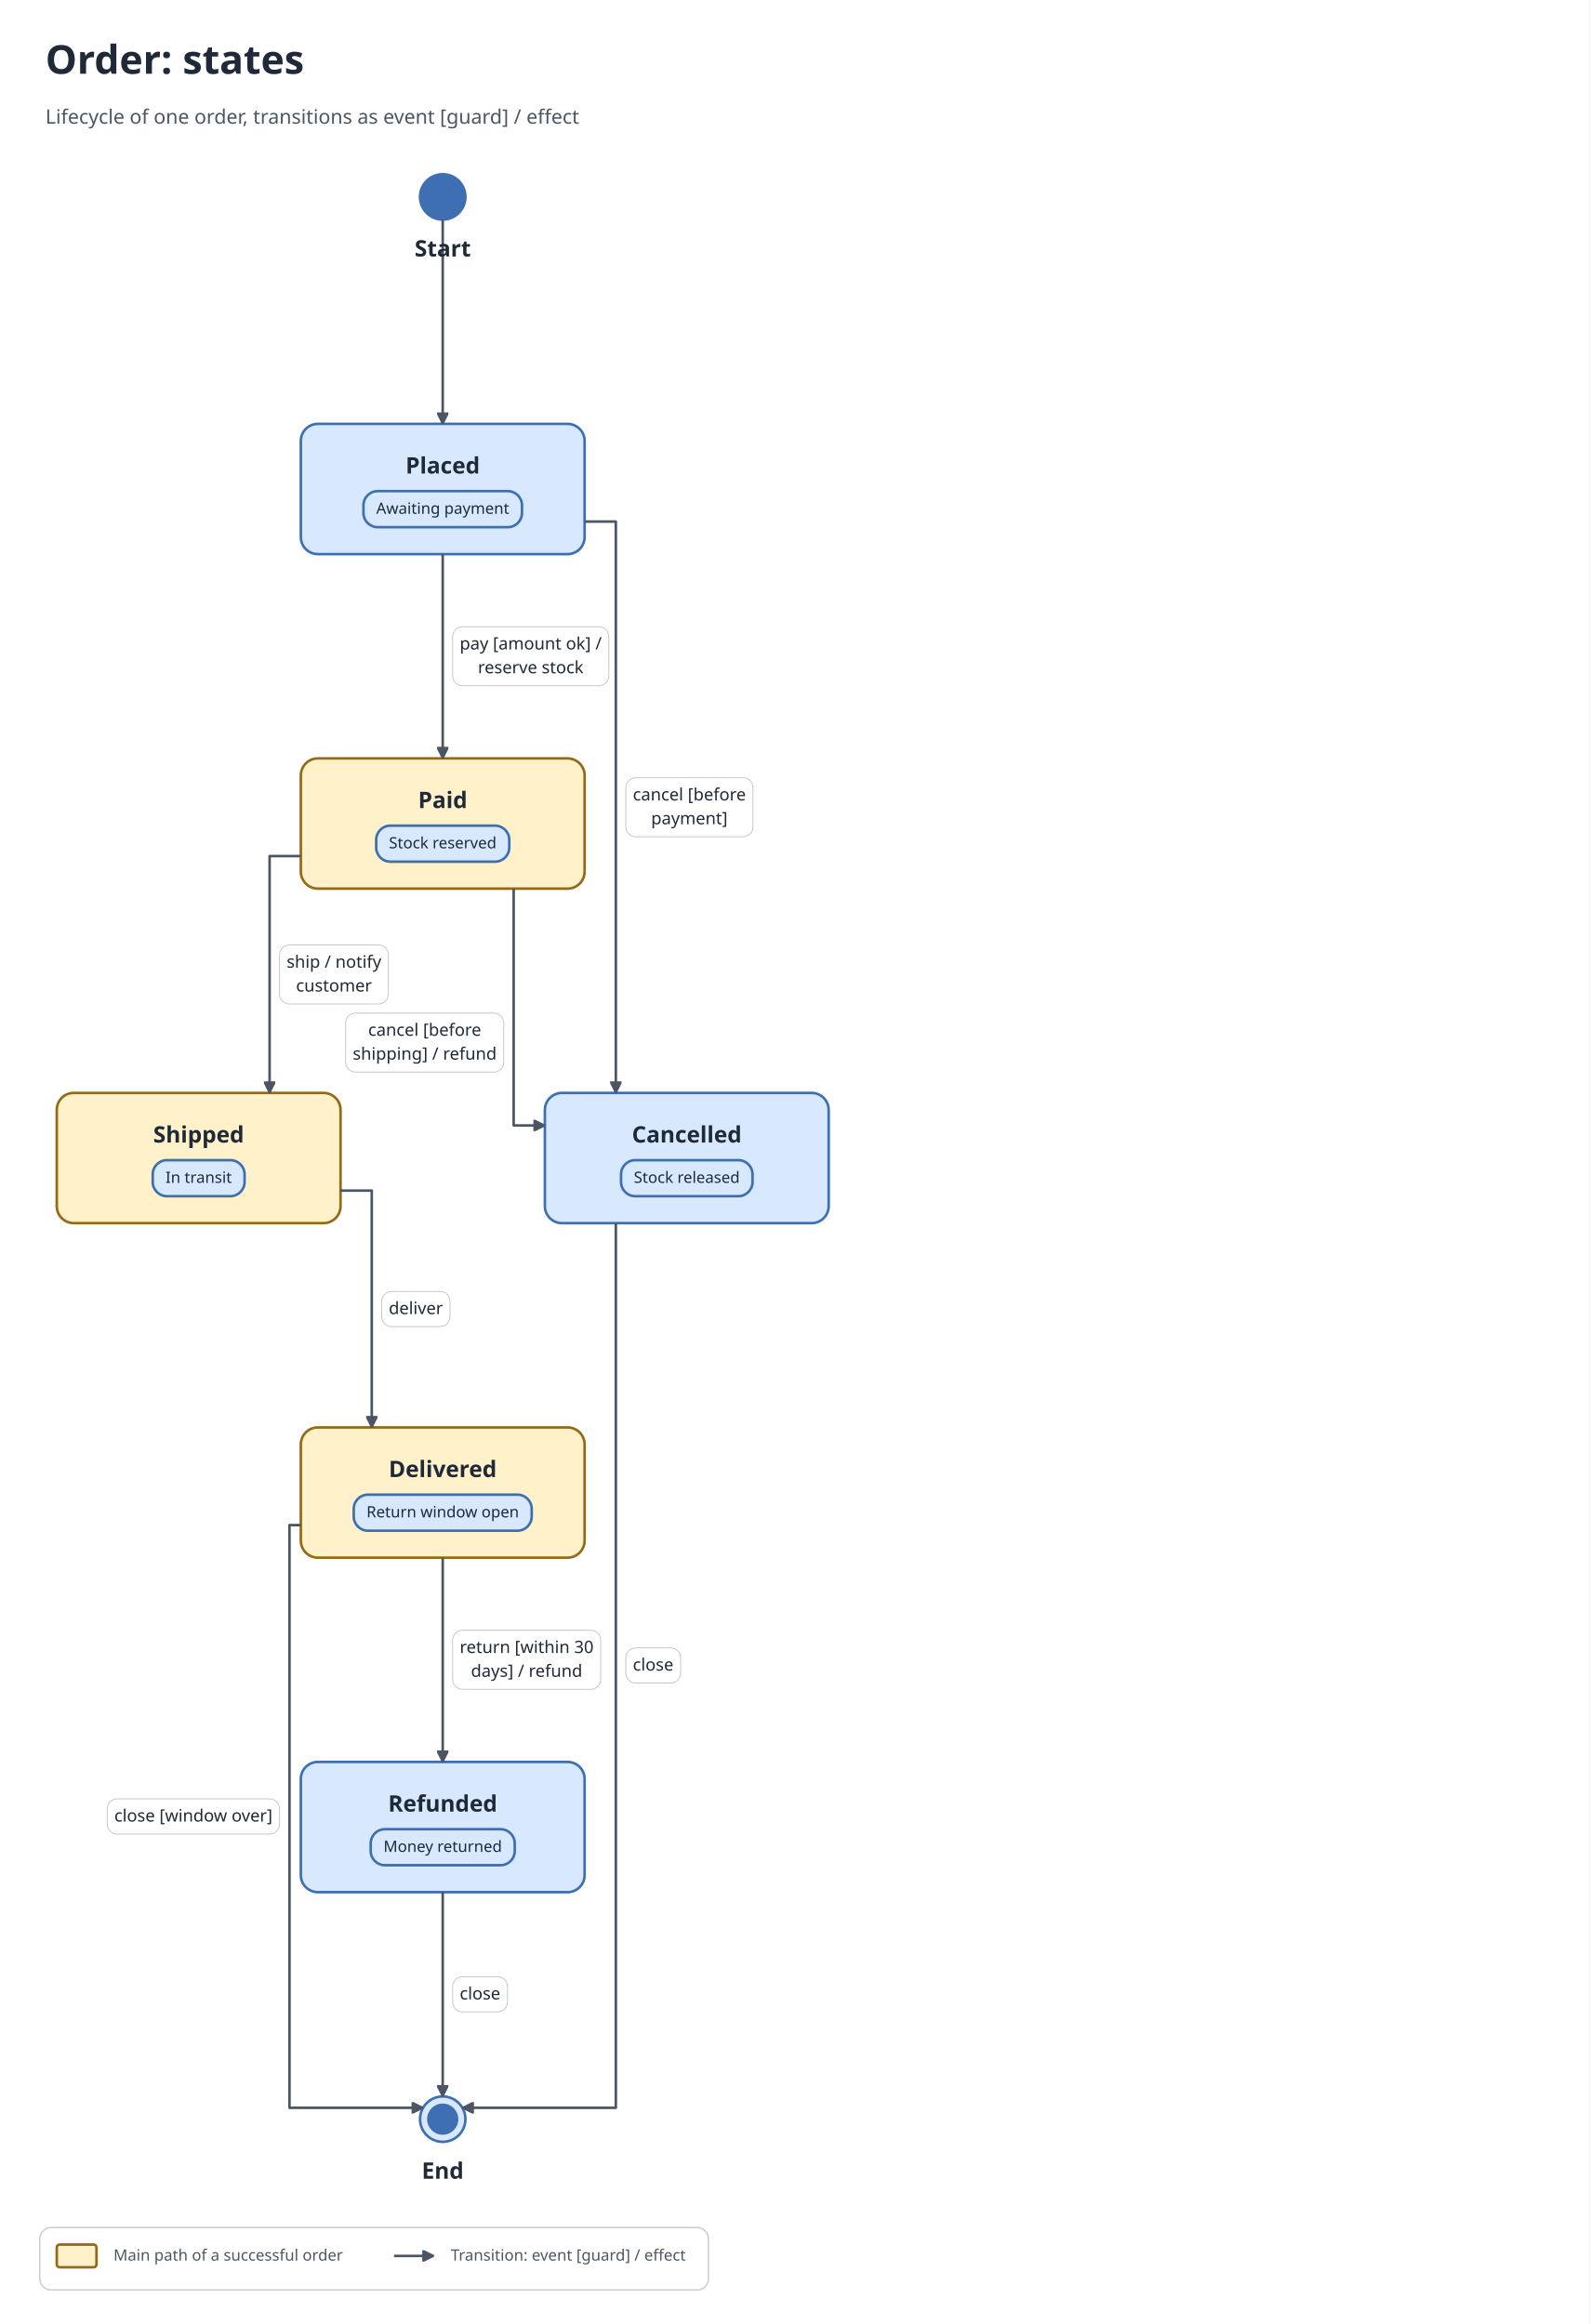
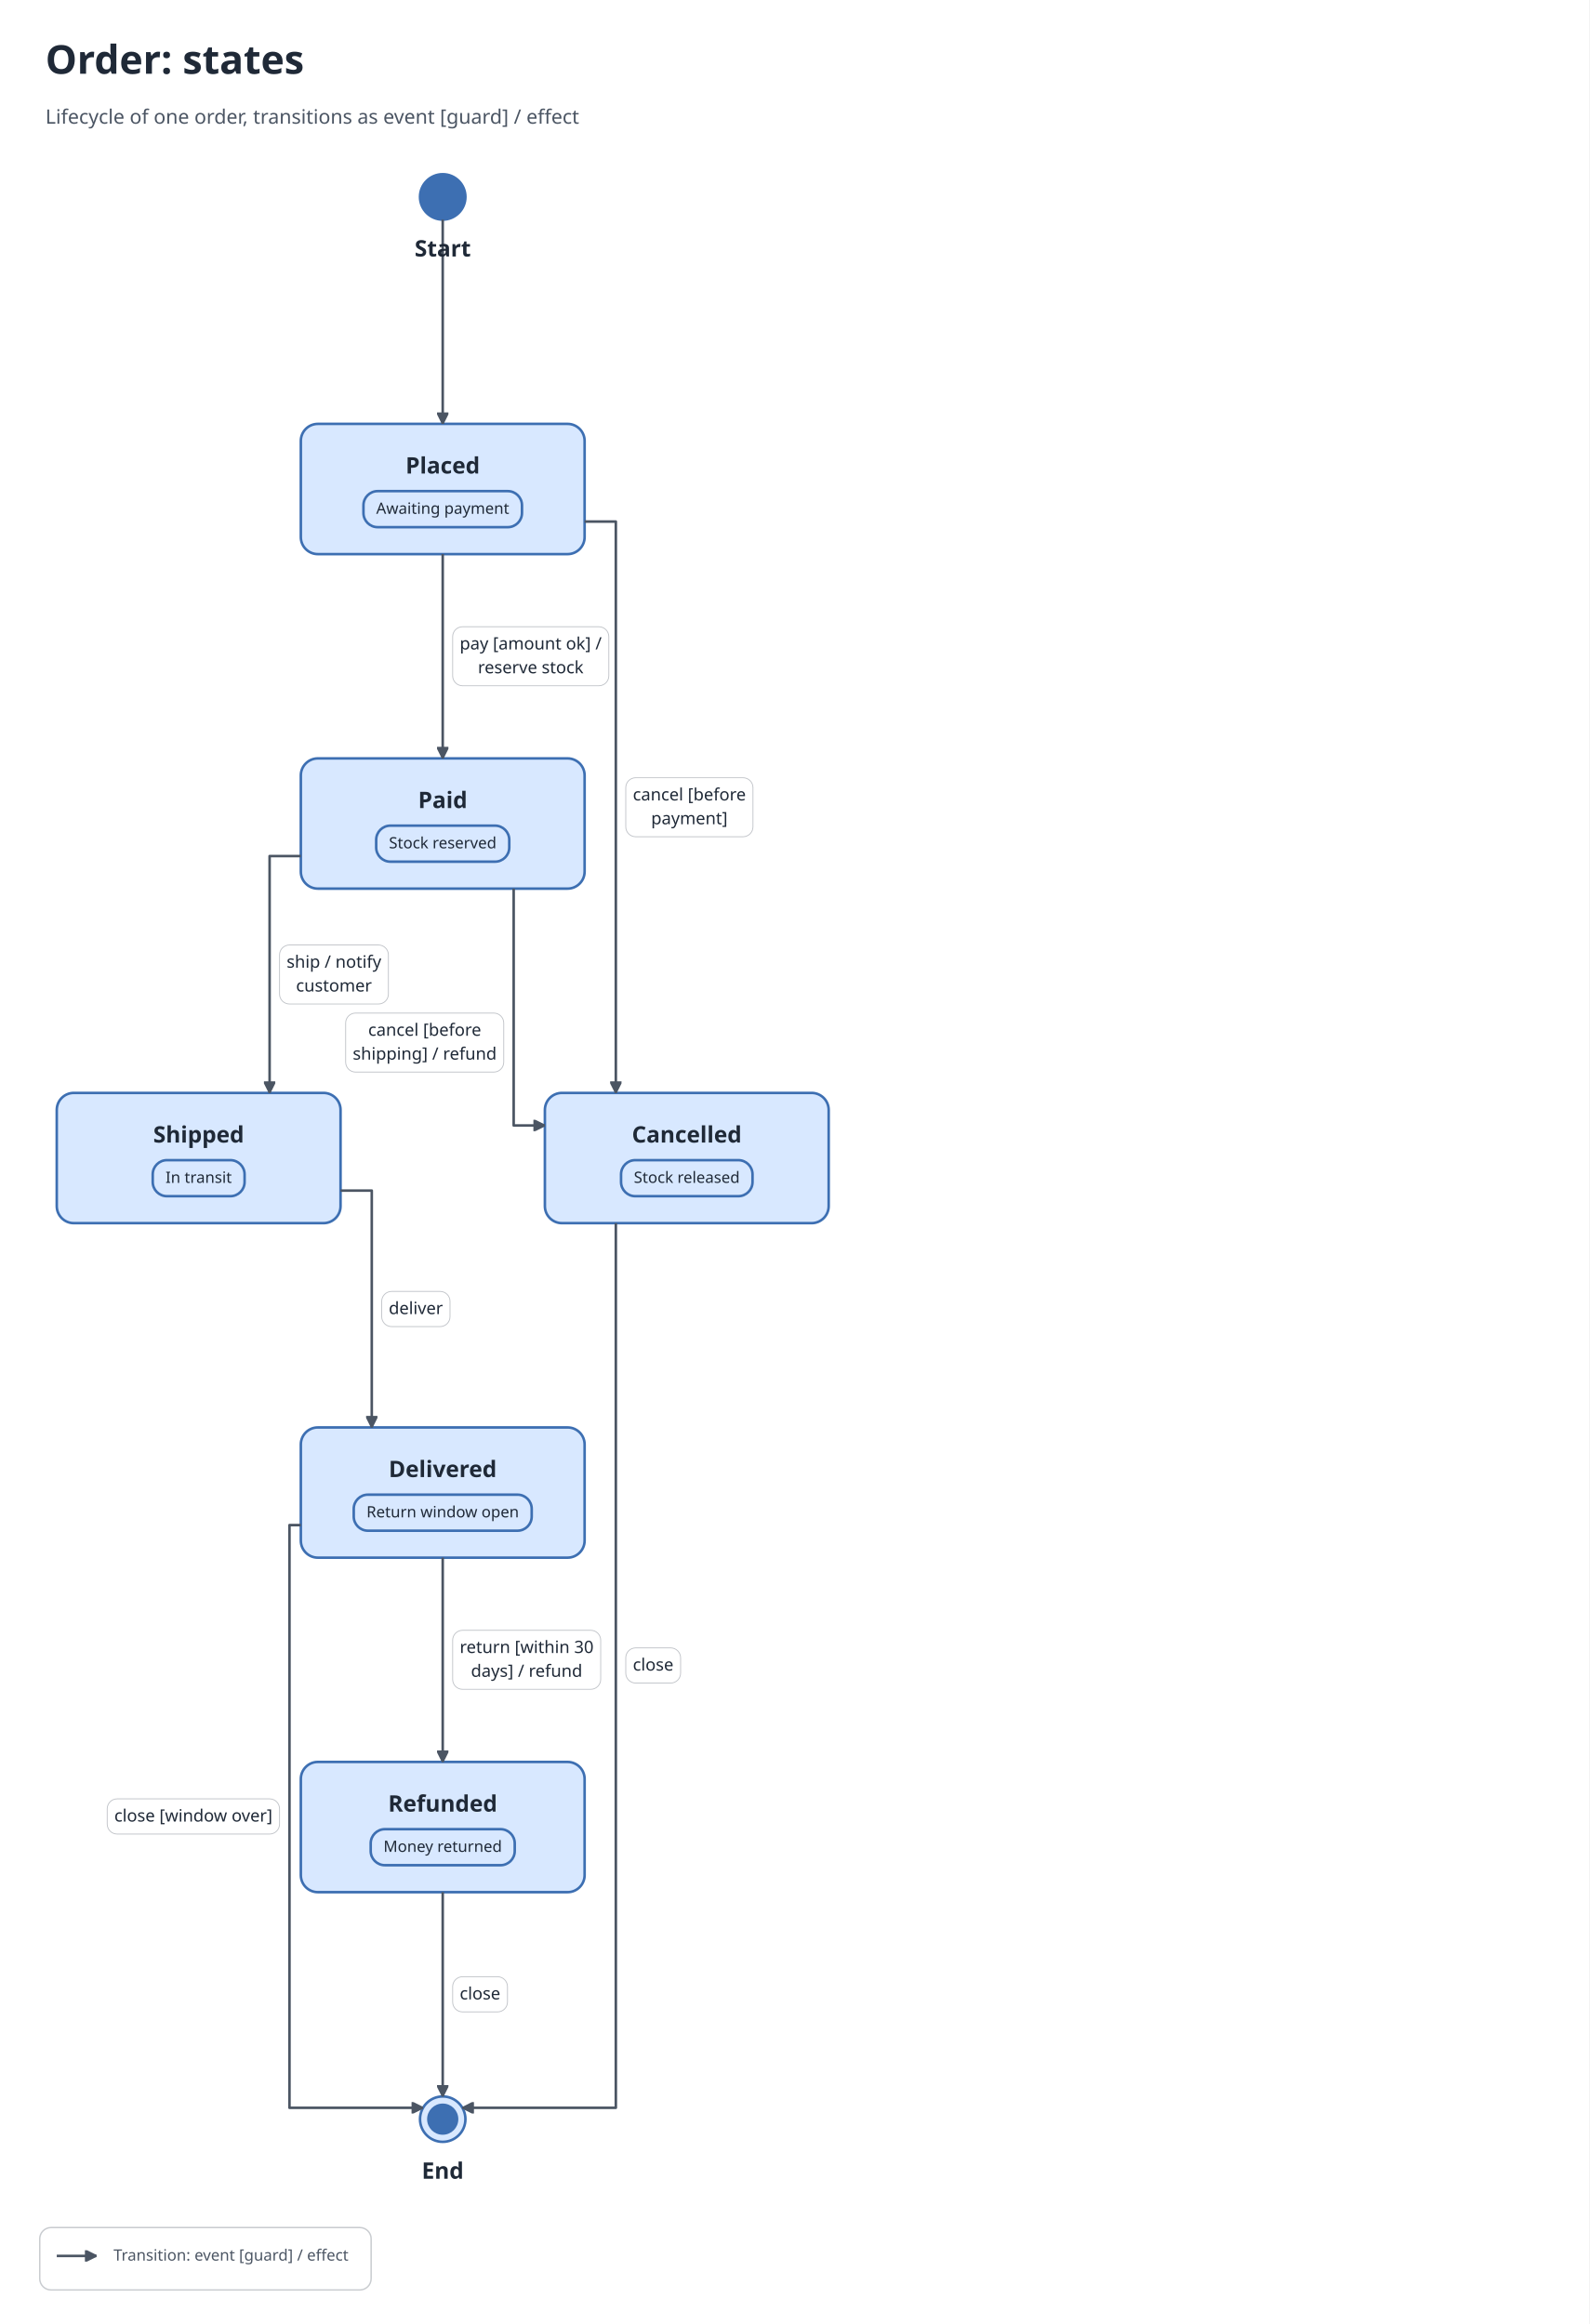
<svg xmlns="http://www.w3.org/2000/svg" viewBox="0 0 1120 1638.2" width="1120" height="1638.2" lang="en" role="img" aria-labelledby="e3-en-document-title e3-en-document-desc" data-archatlas="0.1" data-measured-with="pillow">
  <defs>
    <marker id="e3-en-marker-peer-arrow" viewBox="0 0 10 10" refX="10" refY="5" markerWidth="8" markerHeight="8" markerUnits="userSpaceOnUse" orient="auto-start-reverse">
      <path d="M 0 0 L 10 5 L 0 10 Z" fill="#4B5563" stroke="#4B5563" stroke-width="1.5" />
    </marker>
    <marker id="e3-en-marker-peer-circle" viewBox="0 0 10 10" refX="5" refY="5" markerWidth="8" markerHeight="8" markerUnits="userSpaceOnUse">
      <circle cx="5" cy="5" r="3.5" fill="#ffffff" stroke="#4B5563" stroke-width="1.5" />
    </marker>
  </defs>
  <rect width="1120" height="1638.2" fill="#ffffff" data-role="canvas" />
  <ellipse id="e3-en-shape-node-i" data-id="i" data-role="node" data-parent="" data-kind="initial" data-style="peer" data-tint="app" data-band="true" data-shape="card" fill="#3D6FB2" stroke="#3D6FB2" stroke-width="1.8" data-box="296 122.8 32 32" cx="312" cy="138.8" rx="16" ry="16" />
  <rect id="e3-en-shape-node-new" data-id="new" data-role="node" data-parent="" data-kind="state" data-style="peer" data-tint="app" data-band="true" data-shape="card" fill="#D8E8FF" stroke="#3D6FB2" stroke-width="1.8" data-box="212 298.8 200 91.8" x="212" y="298.8" width="200" height="91.8" rx="12" />
  <rect id="e3-en-shape-chip-__new-chip-2" data-id="__new-chip-2" data-role="chip" data-parent="new" data-kind="component" data-style="peer" data-tint="app" data-band="true" data-shape="card" fill="#D8E8FF" stroke="#3D6FB2" stroke-width="1.8" data-box="256.141 346.2 111.719 25.4" x="256.141" y="346.2" width="111.719" height="25.4" rx="10" />
-   <rect id="e3-en-shape-node-paid" data-id="paid" data-role="node" data-parent="" data-kind="state" data-style="highlight" data-tint="app" data-band="true" data-shape="card" fill="#FFF1C9" stroke="#936A16" stroke-width="1.8" data-box="212 534.6 200 91.8" x="212" y="534.6" width="200" height="91.8" rx="12" />
+   <rect id="e3-en-shape-node-paid" data-id="paid" data-role="node" data-parent="" data-kind="state" data-style="peer" data-tint="app" data-band="true" data-shape="card" fill="#D8E8FF" stroke="#3D6FB2" stroke-width="1.8" data-box="212 534.6 200 91.8" x="212" y="534.6" width="200" height="91.8" rx="12" />
  <rect id="e3-en-shape-chip-__paid-chip-4" data-id="__paid-chip-4" data-role="chip" data-parent="paid" data-kind="component" data-style="peer" data-tint="app" data-band="true" data-shape="card" fill="#D8E8FF" stroke="#3D6FB2" stroke-width="1.8" data-box="265.109 582 93.781 25.4" x="265.109" y="582" width="93.781" height="25.4" rx="10" />
-   <rect id="e3-en-shape-node-shipped" data-id="shipped" data-role="node" data-parent="" data-kind="state" data-style="highlight" data-tint="app" data-band="true" data-shape="card" fill="#FFF1C9" stroke="#936A16" stroke-width="1.8" data-box="40 770.4 200 91.8" x="40" y="770.4" width="200" height="91.8" rx="12" />
+   <rect id="e3-en-shape-node-shipped" data-id="shipped" data-role="node" data-parent="" data-kind="state" data-style="peer" data-tint="app" data-band="true" data-shape="card" fill="#D8E8FF" stroke="#3D6FB2" stroke-width="1.8" data-box="40 770.4 200 91.8" x="40" y="770.4" width="200" height="91.8" rx="12" />
  <rect id="e3-en-shape-chip-__shipped-chip-6" data-id="__shipped-chip-6" data-role="chip" data-parent="shipped" data-kind="component" data-style="peer" data-tint="app" data-band="true" data-shape="card" fill="#D8E8FF" stroke="#3D6FB2" stroke-width="1.8" data-box="107.633 817.8 64.734 25.4" x="107.633" y="817.8" width="64.734" height="25.4" rx="10" />
  <rect id="e3-en-shape-node-cancelled" data-id="cancelled" data-role="node" data-parent="" data-kind="state" data-style="peer" data-tint="app" data-band="true" data-shape="card" fill="#D8E8FF" stroke="#3D6FB2" stroke-width="1.8" data-box="384 770.4 200 91.8" x="384" y="770.4" width="200" height="91.8" rx="12" />
  <rect id="e3-en-shape-chip-__cancelled-chip-8" data-id="__cancelled-chip-8" data-role="chip" data-parent="cancelled" data-kind="component" data-style="peer" data-tint="app" data-band="true" data-shape="card" fill="#D8E8FF" stroke="#3D6FB2" stroke-width="1.8" data-box="437.672 817.8 92.656 25.4" x="437.672" y="817.8" width="92.656" height="25.4" rx="10" />
-   <rect id="e3-en-shape-node-deliv" data-id="deliv" data-role="node" data-parent="" data-kind="state" data-style="highlight" data-tint="app" data-band="true" data-shape="card" fill="#FFF1C9" stroke="#936A16" stroke-width="1.8" data-box="212 1006.2 200 91.8" x="212" y="1006.2" width="200" height="91.8" rx="12" />
+   <rect id="e3-en-shape-node-deliv" data-id="deliv" data-role="node" data-parent="" data-kind="state" data-style="peer" data-tint="app" data-band="true" data-shape="card" fill="#D8E8FF" stroke="#3D6FB2" stroke-width="1.8" data-box="212 1006.2 200 91.8" x="212" y="1006.2" width="200" height="91.8" rx="12" />
  <rect id="e3-en-shape-chip-__deliv-chip-10" data-id="__deliv-chip-10" data-role="chip" data-parent="deliv" data-kind="component" data-style="peer" data-tint="app" data-band="true" data-shape="card" fill="#D8E8FF" stroke="#3D6FB2" stroke-width="1.8" data-box="249.289 1053.6 125.422 25.4" x="249.289" y="1053.6" width="125.422" height="25.4" rx="10" />
  <rect id="e3-en-shape-node-refd" data-id="refd" data-role="node" data-parent="" data-kind="state" data-style="peer" data-tint="app" data-band="true" data-shape="card" fill="#D8E8FF" stroke="#3D6FB2" stroke-width="1.8" data-box="212 1242 200 91.8" x="212" y="1242" width="200" height="91.8" rx="12" />
  <rect id="e3-en-shape-chip-__refd-chip-12" data-id="__refd-chip-12" data-role="chip" data-parent="refd" data-kind="component" data-style="peer" data-tint="app" data-band="true" data-shape="card" fill="#D8E8FF" stroke="#3D6FB2" stroke-width="1.8" data-box="261.25 1289.4 101.5 25.4" x="261.25" y="1289.4" width="101.5" height="25.4" rx="10" />
  <ellipse id="e3-en-shape-node-f" data-id="f" data-role="node" data-parent="" data-kind="final" data-style="peer" data-tint="app" data-band="true" data-shape="card" fill="#D8E8FF" stroke="#3D6FB2" stroke-width="1.8" data-box="296 1477.8 32 32" cx="312" cy="1493.8" rx="16" ry="16" />
  <ellipse cx="312" cy="1493.8" rx="10" ry="10" fill="#3D6FB2" stroke="#3D6FB2" stroke-width="2" />
-   <rect id="e3-en-shape-legend-panel-__legend-panel" data-id="__legend-panel" data-role="legend-panel" data-parent="" data-kind="component" data-style="external" data-tint="app" data-band="true" data-shape="card" fill="#ffffff" stroke="#4B5563" stroke-width="1" data-box="28 1570.2 471.25 44" stroke-opacity="0.3" x="28" y="1570.2" width="471.25" height="44" rx="8" />
-   <rect id="e3-en-shape-legend-swatch-__legend-swatch-0" data-id="__legend-swatch-0" data-role="legend-swatch" data-parent="" data-kind="component" data-style="highlight" data-tint="app" data-band="true" data-shape="card" fill="#FFF1C9" stroke="#936A16" stroke-width="1.8" data-box="40 1582.2 28 16" x="40" y="1582.2" width="28" height="16" rx="2" />
+   <rect id="e3-en-shape-legend-panel-__legend-panel" data-id="__legend-panel" data-role="legend-panel" data-parent="" data-kind="component" data-style="external" data-tint="app" data-band="true" data-shape="card" fill="#ffffff" stroke="#4B5563" stroke-width="1" data-box="28 1570.2 233.562 44" stroke-opacity="0.3" x="28" y="1570.2" width="233.562" height="44" rx="8" />
  <polyline id="e3-en-edge-edge-1" data-id="edge-1" data-role="edge" data-from="i" data-to="new" data-kind="call" data-style="peer" data-numbered="false" data-badge="" points="312,154.8 312,298.8" fill="none" stroke="#4B5563" stroke-width="1.8" stroke-linejoin="round" marker-end="url(#e3-en-marker-peer-arrow)" />
  <polyline id="e3-en-edge-edge-2" data-id="edge-2" data-role="edge" data-from="new" data-to="paid" data-kind="call" data-style="peer" data-numbered="false" data-badge="" points="312,390.6 312,534.6" fill="none" stroke="#4B5563" stroke-width="1.8" stroke-linejoin="round" marker-end="url(#e3-en-marker-peer-arrow)" />
  <polyline id="e3-en-edge-edge-3" data-id="edge-3" data-role="edge" data-from="paid" data-to="shipped" data-kind="call" data-style="peer" data-numbered="false" data-badge="" points="212,603.45 190,603.45 190,770.4" fill="none" stroke="#4B5563" stroke-width="1.8" stroke-linejoin="round" marker-end="url(#e3-en-marker-peer-arrow)" />
  <polyline id="e3-en-edge-edge-4" data-id="edge-4" data-role="edge" data-from="shipped" data-to="deliv" data-kind="call" data-style="peer" data-numbered="false" data-badge="" points="240,839.25 262,839.25 262,1006.2" fill="none" stroke="#4B5563" stroke-width="1.8" stroke-linejoin="round" marker-end="url(#e3-en-marker-peer-arrow)" />
  <polyline id="e3-en-edge-edge-5" data-id="edge-5" data-role="edge" data-from="deliv" data-to="f" data-kind="call" data-style="peer" data-numbered="false" data-badge="" points="212,1075.05 204,1075.05 204,1485.8 298.144,1485.8" fill="none" stroke="#4B5563" stroke-width="1.8" stroke-linejoin="round" marker-end="url(#e3-en-marker-peer-arrow)" />
  <polyline id="e3-en-edge-edge-6" data-id="edge-6" data-role="edge" data-from="deliv" data-to="refd" data-kind="call" data-style="peer" data-numbered="false" data-badge="" points="312,1098 312,1242" fill="none" stroke="#4B5563" stroke-width="1.8" stroke-linejoin="round" marker-end="url(#e3-en-marker-peer-arrow)" />
  <polyline id="e3-en-edge-edge-7" data-id="edge-7" data-role="edge" data-from="refd" data-to="f" data-kind="call" data-style="peer" data-numbered="false" data-badge="" points="312,1333.8 312,1477.8" fill="none" stroke="#4B5563" stroke-width="1.8" stroke-linejoin="round" marker-end="url(#e3-en-marker-peer-arrow)" />
  <polyline id="e3-en-edge-edge-8" data-id="edge-8" data-role="edge" data-from="new" data-to="cancelled" data-kind="call" data-style="peer" data-numbered="false" data-badge="" points="412,367.65 434,367.65 434,770.4" fill="none" stroke="#4B5563" stroke-width="1.8" stroke-linejoin="round" marker-end="url(#e3-en-marker-peer-arrow)" />
  <polyline id="e3-en-edge-edge-9" data-id="edge-9" data-role="edge" data-from="paid" data-to="cancelled" data-kind="call" data-style="peer" data-numbered="false" data-badge="" points="362,626.4 362,793.35 384,793.35" fill="none" stroke="#4B5563" stroke-width="1.8" stroke-linejoin="round" marker-end="url(#e3-en-marker-peer-arrow)" />
  <polyline id="e3-en-edge-edge-10" data-id="edge-10" data-role="edge" data-from="cancelled" data-to="f" data-kind="call" data-style="peer" data-numbered="false" data-badge="" points="434,862.2 434,1485.8 325.856,1485.8" fill="none" stroke="#4B5563" stroke-width="1.8" stroke-linejoin="round" marker-end="url(#e3-en-marker-peer-arrow)" />
-   <polyline id="e3-en-edge-legend-line-1" data-id="legend-line-1" data-role="edge" data-from="" data-to="" data-kind="legend" data-style="peer" data-numbered="false" data-badge="" points="277.688,1590.2 305.688,1590.2" fill="none" stroke="#4B5563" stroke-width="1.8" stroke-linejoin="round" marker-end="url(#e3-en-marker-peer-arrow)" />
+   <polyline id="e3-en-edge-legend-line-0" data-id="legend-line-0" data-role="edge" data-from="" data-to="" data-kind="legend" data-style="peer" data-numbered="false" data-badge="" points="40,1590.2 68,1590.2" fill="none" stroke="#4B5563" stroke-width="1.8" stroke-linejoin="round" marker-end="url(#e3-en-marker-peer-arrow)" />
  <rect id="e3-en-shape-label-bg-__edge-2-background" data-id="__edge-2-background" data-role="label-bg" data-parent="edge-2" x="319" y="441.8" width="110.047" height="41.6" fill="#ffffff" fill-opacity="0.96" rx="7" stroke="#4B5563" stroke-opacity="0.35" stroke-width="0.6" />
  <rect id="e3-en-shape-label-bg-__edge-3-background" data-id="__edge-3-background" data-role="label-bg" data-parent="edge-3" x="197" y="666.125" width="76.719" height="41.6" fill="#ffffff" fill-opacity="0.96" rx="7" stroke="#4B5563" stroke-opacity="0.35" stroke-width="0.6" />
  <rect id="e3-en-shape-label-bg-__edge-4-background" data-id="__edge-4-background" data-role="label-bg" data-parent="edge-4" x="269" y="910.325" width="48.141" height="24.8" fill="#ffffff" fill-opacity="0.96" rx="7" stroke="#4B5563" stroke-opacity="0.35" stroke-width="0.6" />
  <rect id="e3-en-shape-label-bg-__edge-5-background" data-id="__edge-5-background" data-role="label-bg" data-parent="edge-5" x="75.562" y="1268.025" width="121.438" height="24.8" fill="#ffffff" fill-opacity="0.96" rx="7" stroke="#4B5563" stroke-opacity="0.35" stroke-width="0.6" />
  <rect id="e3-en-shape-label-bg-__edge-6-background" data-id="__edge-6-background" data-role="label-bg" data-parent="edge-6" x="319" y="1149.2" width="104.328" height="41.6" fill="#ffffff" fill-opacity="0.96" rx="7" stroke="#4B5563" stroke-opacity="0.35" stroke-width="0.6" />
  <rect id="e3-en-shape-label-bg-__edge-7-background" data-id="__edge-7-background" data-role="label-bg" data-parent="edge-7" x="319" y="1393.4" width="38.641" height="24.8" fill="#ffffff" fill-opacity="0.96" rx="7" stroke="#4B5563" stroke-opacity="0.35" stroke-width="0.6" />
  <rect id="e3-en-shape-label-bg-__edge-8-background" data-id="__edge-8-background" data-role="label-bg" data-parent="edge-8" x="441" y="548.225" width="89.641" height="41.6" fill="#ffffff" fill-opacity="0.96" rx="7" stroke="#4B5563" stroke-opacity="0.35" stroke-width="0.6" />
  <rect id="e3-en-shape-label-bg-__edge-9-background" data-id="__edge-9-background" data-role="label-bg" data-parent="edge-9" x="243.594" y="714.118" width="111.406" height="41.6" fill="#ffffff" fill-opacity="0.96" rx="7" stroke="#4B5563" stroke-opacity="0.35" stroke-width="0.6" />
  <rect id="e3-en-shape-label-bg-__edge-10-background" data-id="__edge-10-background" data-role="label-bg" data-parent="edge-10" x="441" y="1161.6" width="38.641" height="24.8" fill="#ffffff" fill-opacity="0.96" rx="7" stroke="#4B5563" stroke-opacity="0.35" stroke-width="0.6" />
  <text id="e3-en-text-title-figure-title" data-id="figure-title" data-role="title" data-owner="" x="32" y="52" data-source="Order: states" font-size="28" font-family="&quot;Noto Sans CJK SC&quot;, &quot;Source Han Sans SC&quot;, &quot;PingFang SC&quot;, &quot;Microsoft YaHei&quot;, &quot;WenQuanYi Zen Hei&quot;, &quot;Noto Sans&quot;, &quot;DejaVu Sans&quot;, &quot;Liberation Sans&quot;, sans-serif" font-weight="700" text-anchor="start" fill="#1F2937" data-text-box="32 24 182.297 39.2">
    <tspan x="32" y="52">
      <tspan font-family="Noto Sans" x="32">Order:</tspan>
      <tspan font-family="Noto Sans" x="121.406"> </tspan>
      <tspan font-family="Noto Sans" x="128.688">states</tspan>
    </tspan>
  </text>
  <text id="e3-en-text-subtitle-figure-subtitle" data-id="figure-subtitle" data-role="subtitle" data-owner="" x="32" y="87.2" data-source="Lifecycle of one order, transitions as event [guard] / effect" font-size="14" font-family="&quot;Noto Sans CJK SC&quot;, &quot;Source Han Sans SC&quot;, &quot;PingFang SC&quot;, &quot;Microsoft YaHei&quot;, &quot;WenQuanYi Zen Hei&quot;, &quot;Noto Sans&quot;, &quot;DejaVu Sans&quot;, &quot;Liberation Sans&quot;, sans-serif" font-weight="400" text-anchor="start" fill="#4B5563" data-text-box="32 73.2 376.125 19.6">
    <tspan x="32" y="87.2">
      <tspan font-family="Noto Sans" x="32">Lifecycle</tspan>
      <tspan font-family="Noto Sans" x="87.734"> </tspan>
      <tspan font-family="Noto Sans" x="91.375">of</tspan>
      <tspan font-family="Noto Sans" x="104.656"> </tspan>
      <tspan font-family="Noto Sans" x="108.297">one</tspan>
      <tspan font-family="Noto Sans" x="133.312"> </tspan>
      <tspan font-family="Noto Sans" x="136.953">order,</tspan>
      <tspan font-family="Noto Sans" x="174.719"> </tspan>
      <tspan font-family="Noto Sans" x="178.359">transitions</tspan>
      <tspan font-family="Noto Sans" x="248.219"> </tspan>
      <tspan font-family="Noto Sans" x="251.859">as</tspan>
      <tspan font-family="Noto Sans" x="266.422"> </tspan>
      <tspan font-family="Noto Sans" x="270.062">event</tspan>
      <tspan font-family="Noto Sans" x="306.375"> </tspan>
      <tspan font-family="Noto Sans" x="310.016">[guard]</tspan>
      <tspan font-family="Noto Sans" x="358.469"> </tspan>
      <tspan font-family="Noto Sans" x="362.109">/</tspan>
      <tspan font-family="Noto Sans" x="367.312"> </tspan>
      <tspan font-family="Noto Sans" x="370.953">effect</tspan>
    </tspan>
  </text>
  <text id="e3-en-text-state-label-i-name" data-id="i-name" data-role="state-label" data-owner="" x="312" y="180.8" data-source="Start" font-size="16" font-family="&quot;Noto Sans CJK SC&quot;, &quot;Source Han Sans SC&quot;, &quot;PingFang SC&quot;, &quot;Microsoft YaHei&quot;, &quot;WenQuanYi Zen Hei&quot;, &quot;Noto Sans&quot;, &quot;DejaVu Sans&quot;, &quot;Liberation Sans&quot;, sans-serif" font-weight="700" text-anchor="start" fill="#1F2937" data-text-box="292.195 164.8 39.609 22.4">
    <tspan x="292.195" y="180.8">
      <tspan font-family="Noto Sans" x="292.195">Start</tspan>
    </tspan>
  </text>
  <text id="e3-en-text-name-new-name" data-id="new-name" data-role="name" data-owner="new" x="312" y="333.8" data-source="Placed" font-size="16" font-family="&quot;Noto Sans CJK SC&quot;, &quot;Source Han Sans SC&quot;, &quot;PingFang SC&quot;, &quot;Microsoft YaHei&quot;, &quot;WenQuanYi Zen Hei&quot;, &quot;Noto Sans&quot;, &quot;DejaVu Sans&quot;, &quot;Liberation Sans&quot;, sans-serif" font-weight="700" text-anchor="start" fill="#1F2937" data-text-box="285.812 317.8 52.375 22.4">
    <tspan x="285.812" y="333.8">
      <tspan font-family="Noto Sans" x="285.812">Placed</tspan>
    </tspan>
  </text>
  <text id="e3-en-text-chip-text-__new-chip-2-text" data-id="__new-chip-2-text" data-role="chip-text" data-owner="__new-chip-2" x="265.141" y="362.2" data-source="Awaiting payment" font-size="11" font-family="&quot;Noto Sans CJK SC&quot;, &quot;Source Han Sans SC&quot;, &quot;PingFang SC&quot;, &quot;Microsoft YaHei&quot;, &quot;WenQuanYi Zen Hei&quot;, &quot;Noto Sans&quot;, &quot;DejaVu Sans&quot;, &quot;Liberation Sans&quot;, sans-serif" font-weight="400" text-anchor="start" fill="#1F2937" data-text-box="265.141 351.2 93.719 15.4">
    <tspan x="265.141" y="362.2">
      <tspan font-family="Noto Sans" x="265.141">Awaiting</tspan>
      <tspan font-family="Noto Sans" x="310.203"> </tspan>
      <tspan font-family="Noto Sans" x="313.062">payment</tspan>
    </tspan>
  </text>
  <text id="e3-en-text-name-paid-name" data-id="paid-name" data-role="name" data-owner="paid" x="312" y="569.6" data-source="Paid" font-size="16" font-family="&quot;Noto Sans CJK SC&quot;, &quot;Source Han Sans SC&quot;, &quot;PingFang SC&quot;, &quot;Microsoft YaHei&quot;, &quot;WenQuanYi Zen Hei&quot;, &quot;Noto Sans&quot;, &quot;DejaVu Sans&quot;, &quot;Liberation Sans&quot;, sans-serif" font-weight="700" text-anchor="start" fill="#1F2937" data-text-box="294.648 553.6 34.703 22.4">
    <tspan x="294.648" y="569.6">
      <tspan font-family="Noto Sans" x="294.648">Paid</tspan>
    </tspan>
  </text>
  <text id="e3-en-text-chip-text-__paid-chip-4-text" data-id="__paid-chip-4-text" data-role="chip-text" data-owner="__paid-chip-4" x="274.109" y="598" data-source="Stock reserved" font-size="11" font-family="&quot;Noto Sans CJK SC&quot;, &quot;Source Han Sans SC&quot;, &quot;PingFang SC&quot;, &quot;Microsoft YaHei&quot;, &quot;WenQuanYi Zen Hei&quot;, &quot;Noto Sans&quot;, &quot;DejaVu Sans&quot;, &quot;Liberation Sans&quot;, sans-serif" font-weight="400" text-anchor="start" fill="#1F2937" data-text-box="274.109 587 75.781 15.4">
    <tspan x="274.109" y="598">
      <tspan font-family="Noto Sans" x="274.109">Stock</tspan>
      <tspan font-family="Noto Sans" x="301.922"> </tspan>
      <tspan font-family="Noto Sans" x="304.781">reserved</tspan>
    </tspan>
  </text>
  <text id="e3-en-text-name-shipped-name" data-id="shipped-name" data-role="name" data-owner="shipped" x="140" y="805.4" data-source="Shipped" font-size="16" font-family="&quot;Noto Sans CJK SC&quot;, &quot;Source Han Sans SC&quot;, &quot;PingFang SC&quot;, &quot;Microsoft YaHei&quot;, &quot;WenQuanYi Zen Hei&quot;, &quot;Noto Sans&quot;, &quot;DejaVu Sans&quot;, &quot;Liberation Sans&quot;, sans-serif" font-weight="700" text-anchor="start" fill="#1F2937" data-text-box="107.984 789.4 64.031 22.4">
    <tspan x="107.984" y="805.4">
      <tspan font-family="Noto Sans" x="107.984">Shipped</tspan>
    </tspan>
  </text>
  <text id="e3-en-text-chip-text-__shipped-chip-6-text" data-id="__shipped-chip-6-text" data-role="chip-text" data-owner="__shipped-chip-6" x="116.633" y="833.8" data-source="In transit" font-size="11" font-family="&quot;Noto Sans CJK SC&quot;, &quot;Source Han Sans SC&quot;, &quot;PingFang SC&quot;, &quot;Microsoft YaHei&quot;, &quot;WenQuanYi Zen Hei&quot;, &quot;Noto Sans&quot;, &quot;DejaVu Sans&quot;, &quot;Liberation Sans&quot;, sans-serif" font-weight="400" text-anchor="start" fill="#1F2937" data-text-box="116.633 822.8 46.734 15.4">
    <tspan x="116.633" y="833.8">
      <tspan font-family="Noto Sans" x="116.633">In</tspan>
      <tspan font-family="Noto Sans" x="127.164"> </tspan>
      <tspan font-family="Noto Sans" x="130.023">transit</tspan>
    </tspan>
  </text>
  <text id="e3-en-text-name-cancelled-name" data-id="cancelled-name" data-role="name" data-owner="cancelled" x="484" y="805.4" data-source="Cancelled" font-size="16" font-family="&quot;Noto Sans CJK SC&quot;, &quot;Source Han Sans SC&quot;, &quot;PingFang SC&quot;, &quot;Microsoft YaHei&quot;, &quot;WenQuanYi Zen Hei&quot;, &quot;Noto Sans&quot;, &quot;DejaVu Sans&quot;, &quot;Liberation Sans&quot;, sans-serif" font-weight="700" text-anchor="start" fill="#1F2937" data-text-box="445.32 789.4 77.359 22.4">
    <tspan x="445.32" y="805.4">
      <tspan font-family="Noto Sans" x="445.32">Cancelled</tspan>
    </tspan>
  </text>
  <text id="e3-en-text-chip-text-__cancelled-chip-8-text" data-id="__cancelled-chip-8-text" data-role="chip-text" data-owner="__cancelled-chip-8" x="446.672" y="833.8" data-source="Stock released" font-size="11" font-family="&quot;Noto Sans CJK SC&quot;, &quot;Source Han Sans SC&quot;, &quot;PingFang SC&quot;, &quot;Microsoft YaHei&quot;, &quot;WenQuanYi Zen Hei&quot;, &quot;Noto Sans&quot;, &quot;DejaVu Sans&quot;, &quot;Liberation Sans&quot;, sans-serif" font-weight="400" text-anchor="start" fill="#1F2937" data-text-box="446.672 822.8 74.656 15.4">
    <tspan x="446.672" y="833.8">
      <tspan font-family="Noto Sans" x="446.672">Stock</tspan>
      <tspan font-family="Noto Sans" x="474.484"> </tspan>
      <tspan font-family="Noto Sans" x="477.344">released</tspan>
    </tspan>
  </text>
  <text id="e3-en-text-name-deliv-name" data-id="deliv-name" data-role="name" data-owner="deliv" x="312" y="1041.2" data-source="Delivered" font-size="16" font-family="&quot;Noto Sans CJK SC&quot;, &quot;Source Han Sans SC&quot;, &quot;PingFang SC&quot;, &quot;Microsoft YaHei&quot;, &quot;WenQuanYi Zen Hei&quot;, &quot;Noto Sans&quot;, &quot;DejaVu Sans&quot;, &quot;Liberation Sans&quot;, sans-serif" font-weight="700" text-anchor="start" fill="#1F2937" data-text-box="273.93 1025.2 76.141 22.4">
    <tspan x="273.93" y="1041.2">
      <tspan font-family="Noto Sans" x="273.93">Delivered</tspan>
    </tspan>
  </text>
  <text id="e3-en-text-chip-text-__deliv-chip-10-text" data-id="__deliv-chip-10-text" data-role="chip-text" data-owner="__deliv-chip-10" x="258.289" y="1069.6" data-source="Return window open" font-size="11" font-family="&quot;Noto Sans CJK SC&quot;, &quot;Source Han Sans SC&quot;, &quot;PingFang SC&quot;, &quot;Microsoft YaHei&quot;, &quot;WenQuanYi Zen Hei&quot;, &quot;Noto Sans&quot;, &quot;DejaVu Sans&quot;, &quot;Liberation Sans&quot;, sans-serif" font-weight="400" text-anchor="start" fill="#1F2937" data-text-box="258.289 1058.6 107.422 15.4">
    <tspan x="258.289" y="1069.6">
      <tspan font-family="Noto Sans" x="258.289">Return</tspan>
      <tspan font-family="Noto Sans" x="293.445"> </tspan>
      <tspan font-family="Noto Sans" x="296.305">window</tspan>
      <tspan font-family="Noto Sans" x="336.43"> </tspan>
      <tspan font-family="Noto Sans" x="339.289">open</tspan>
    </tspan>
  </text>
  <text id="e3-en-text-name-refd-name" data-id="refd-name" data-role="name" data-owner="refd" x="312" y="1277" data-source="Refunded" font-size="16" font-family="&quot;Noto Sans CJK SC&quot;, &quot;Source Han Sans SC&quot;, &quot;PingFang SC&quot;, &quot;Microsoft YaHei&quot;, &quot;WenQuanYi Zen Hei&quot;, &quot;Noto Sans&quot;, &quot;DejaVu Sans&quot;, &quot;Liberation Sans&quot;, sans-serif" font-weight="700" text-anchor="start" fill="#1F2937" data-text-box="273.531 1261 76.938 22.4">
    <tspan x="273.531" y="1277">
      <tspan font-family="Noto Sans" x="273.531">Refunded</tspan>
    </tspan>
  </text>
  <text id="e3-en-text-chip-text-__refd-chip-12-text" data-id="__refd-chip-12-text" data-role="chip-text" data-owner="__refd-chip-12" x="270.25" y="1305.4" data-source="Money returned" font-size="11" font-family="&quot;Noto Sans CJK SC&quot;, &quot;Source Han Sans SC&quot;, &quot;PingFang SC&quot;, &quot;Microsoft YaHei&quot;, &quot;WenQuanYi Zen Hei&quot;, &quot;Noto Sans&quot;, &quot;DejaVu Sans&quot;, &quot;Liberation Sans&quot;, sans-serif" font-weight="400" text-anchor="start" fill="#1F2937" data-text-box="270.25 1294.4 83.5 15.4">
    <tspan x="270.25" y="1305.4">
      <tspan font-family="Noto Sans" x="270.25">Money</tspan>
      <tspan font-family="Noto Sans" x="305.281"> </tspan>
      <tspan font-family="Noto Sans" x="308.141">returned</tspan>
    </tspan>
  </text>
  <text id="e3-en-text-state-label-f-name" data-id="f-name" data-role="state-label" data-owner="" x="312" y="1535.8" data-source="End" font-size="16" font-family="&quot;Noto Sans CJK SC&quot;, &quot;Source Han Sans SC&quot;, &quot;PingFang SC&quot;, &quot;Microsoft YaHei&quot;, &quot;WenQuanYi Zen Hei&quot;, &quot;Noto Sans&quot;, &quot;DejaVu Sans&quot;, &quot;Liberation Sans&quot;, sans-serif" font-weight="700" text-anchor="start" fill="#1F2937" data-text-box="297.203 1519.8 29.594 22.4">
    <tspan x="297.203" y="1535.8">
      <tspan font-family="Noto Sans" x="297.203">End</tspan>
    </tspan>
  </text>
  <text id="e3-en-text-edge-label-edge-2-label" data-id="edge-2-label" data-role="edge-label" data-owner="edge-2" x="374.023" y="457.8" data-source="pay [amount ok] / reserve stock" font-size="12" font-family="&quot;Noto Sans CJK SC&quot;, &quot;Source Han Sans SC&quot;, &quot;PingFang SC&quot;, &quot;Microsoft YaHei&quot;, &quot;WenQuanYi Zen Hei&quot;, &quot;Noto Sans&quot;, &quot;DejaVu Sans&quot;, &quot;Liberation Sans&quot;, sans-serif" font-weight="400" text-anchor="start" fill="#1F2937" data-text-box="324 445.8 100.047 33.6">
    <tspan x="324" y="457.8">
      <tspan font-family="Noto Sans" x="324">pay</tspan>
      <tspan font-family="Noto Sans" x="344.234"> </tspan>
      <tspan font-family="Noto Sans" x="347.359">[amount</tspan>
      <tspan font-family="Noto Sans" x="395.703"> </tspan>
      <tspan font-family="Noto Sans" x="398.828">ok]</tspan>
      <tspan font-family="Noto Sans" x="416.453"> </tspan>
      <tspan font-family="Noto Sans" x="419.578">/</tspan>
    </tspan>
    <tspan x="336.797" y="474.6">
      <tspan font-family="Noto Sans" x="336.797">reserve</tspan>
      <tspan font-family="Noto Sans" x="378.609"> </tspan>
      <tspan font-family="Noto Sans" x="381.734">stock</tspan>
    </tspan>
  </text>
  <text id="e3-en-text-edge-label-edge-3-label" data-id="edge-3-label" data-role="edge-label" data-owner="edge-3" x="235.359" y="682.125" data-source="ship / notify customer" font-size="12" font-family="&quot;Noto Sans CJK SC&quot;, &quot;Source Han Sans SC&quot;, &quot;PingFang SC&quot;, &quot;Microsoft YaHei&quot;, &quot;WenQuanYi Zen Hei&quot;, &quot;Noto Sans&quot;, &quot;DejaVu Sans&quot;, &quot;Liberation Sans&quot;, sans-serif" font-weight="400" text-anchor="start" fill="#1F2937" data-text-box="202 670.125 66.719 33.6">
    <tspan x="202" y="682.125">
      <tspan font-family="Noto Sans" x="202">ship</tspan>
      <tspan font-family="Noto Sans" x="225.641"> </tspan>
      <tspan font-family="Noto Sans" x="228.766">/</tspan>
      <tspan font-family="Noto Sans" x="233.234"> </tspan>
      <tspan font-family="Noto Sans" x="236.359">notify</tspan>
    </tspan>
    <tspan x="208.625" y="698.925">
      <tspan font-family="Noto Sans" x="208.625">customer</tspan>
    </tspan>
  </text>
  <text id="e3-en-text-edge-label-edge-4-label" data-id="edge-4-label" data-role="edge-label" data-owner="edge-4" x="293.07" y="926.325" data-source="deliver" font-size="12" font-family="&quot;Noto Sans CJK SC&quot;, &quot;Source Han Sans SC&quot;, &quot;PingFang SC&quot;, &quot;Microsoft YaHei&quot;, &quot;WenQuanYi Zen Hei&quot;, &quot;Noto Sans&quot;, &quot;DejaVu Sans&quot;, &quot;Liberation Sans&quot;, sans-serif" font-weight="400" text-anchor="start" fill="#1F2937" data-text-box="274 914.325 38.141 16.8">
    <tspan x="274" y="926.325">
      <tspan font-family="Noto Sans" x="274">deliver</tspan>
    </tspan>
  </text>
  <text id="e3-en-text-edge-label-edge-5-label" data-id="edge-5-label" data-role="edge-label" data-owner="edge-5" x="136.281" y="1284.025" data-source="close [window over]" font-size="12" font-family="&quot;Noto Sans CJK SC&quot;, &quot;Source Han Sans SC&quot;, &quot;PingFang SC&quot;, &quot;Microsoft YaHei&quot;, &quot;WenQuanYi Zen Hei&quot;, &quot;Noto Sans&quot;, &quot;DejaVu Sans&quot;, &quot;Liberation Sans&quot;, sans-serif" font-weight="400" text-anchor="start" fill="#1F2937" data-text-box="80.562 1272.025 111.438 16.8">
    <tspan x="80.562" y="1284.025">
      <tspan font-family="Noto Sans" x="80.562">close</tspan>
      <tspan font-family="Noto Sans" x="109.203"> </tspan>
      <tspan font-family="Noto Sans" x="112.328">[window</tspan>
      <tspan font-family="Noto Sans" x="160.078"> </tspan>
      <tspan font-family="Noto Sans" x="163.203">over]</tspan>
    </tspan>
  </text>
  <text id="e3-en-text-edge-label-edge-6-label" data-id="edge-6-label" data-role="edge-label" data-owner="edge-6" x="371.164" y="1165.2" data-source="return [within 30 days] / refund" font-size="12" font-family="&quot;Noto Sans CJK SC&quot;, &quot;Source Han Sans SC&quot;, &quot;PingFang SC&quot;, &quot;Microsoft YaHei&quot;, &quot;WenQuanYi Zen Hei&quot;, &quot;Noto Sans&quot;, &quot;DejaVu Sans&quot;, &quot;Liberation Sans&quot;, sans-serif" font-weight="400" text-anchor="start" fill="#1F2937" data-text-box="324 1153.2 94.328 33.6">
    <tspan x="324" y="1165.2">
      <tspan font-family="Noto Sans" x="324">return</tspan>
      <tspan font-family="Noto Sans" x="359.609"> </tspan>
      <tspan font-family="Noto Sans" x="362.734">[within</tspan>
      <tspan font-family="Noto Sans" x="401.484"> </tspan>
      <tspan font-family="Noto Sans" x="404.609">30</tspan>
    </tspan>
    <tspan x="331.922" y="1182">
      <tspan font-family="Noto Sans" x="331.922">days]</tspan>
      <tspan font-family="Noto Sans" x="361.859"> </tspan>
      <tspan font-family="Noto Sans" x="364.984">/</tspan>
      <tspan font-family="Noto Sans" x="369.453"> </tspan>
      <tspan font-family="Noto Sans" x="372.578">refund</tspan>
    </tspan>
  </text>
  <text id="e3-en-text-edge-label-edge-7-label" data-id="edge-7-label" data-role="edge-label" data-owner="edge-7" x="338.32" y="1409.4" data-source="close" font-size="12" font-family="&quot;Noto Sans CJK SC&quot;, &quot;Source Han Sans SC&quot;, &quot;PingFang SC&quot;, &quot;Microsoft YaHei&quot;, &quot;WenQuanYi Zen Hei&quot;, &quot;Noto Sans&quot;, &quot;DejaVu Sans&quot;, &quot;Liberation Sans&quot;, sans-serif" font-weight="400" text-anchor="start" fill="#1F2937" data-text-box="324 1397.4 28.641 16.8">
    <tspan x="324" y="1409.4">
      <tspan font-family="Noto Sans" x="324">close</tspan>
    </tspan>
  </text>
  <text id="e3-en-text-edge-label-edge-8-label" data-id="edge-8-label" data-role="edge-label" data-owner="edge-8" x="485.82" y="564.225" data-source="cancel [before payment]" font-size="12" font-family="&quot;Noto Sans CJK SC&quot;, &quot;Source Han Sans SC&quot;, &quot;PingFang SC&quot;, &quot;Microsoft YaHei&quot;, &quot;WenQuanYi Zen Hei&quot;, &quot;Noto Sans&quot;, &quot;DejaVu Sans&quot;, &quot;Liberation Sans&quot;, sans-serif" font-weight="400" text-anchor="start" fill="#1F2937" data-text-box="446 552.225 79.641 33.6">
    <tspan x="446" y="564.225">
      <tspan font-family="Noto Sans" x="446">cancel</tspan>
      <tspan font-family="Noto Sans" x="481.547"> </tspan>
      <tspan font-family="Noto Sans" x="484.672">[before</tspan>
    </tspan>
    <tspan x="458.859" y="581.025">
      <tspan font-family="Noto Sans" x="458.859">payment]</tspan>
    </tspan>
  </text>
  <text id="e3-en-text-edge-label-edge-9-label" data-id="edge-9-label" data-role="edge-label" data-owner="edge-9" x="299.297" y="730.118" data-source="cancel [before shipping] / refund" font-size="12" font-family="&quot;Noto Sans CJK SC&quot;, &quot;Source Han Sans SC&quot;, &quot;PingFang SC&quot;, &quot;Microsoft YaHei&quot;, &quot;WenQuanYi Zen Hei&quot;, &quot;Noto Sans&quot;, &quot;DejaVu Sans&quot;, &quot;Liberation Sans&quot;, sans-serif" font-weight="400" text-anchor="start" fill="#1F2937" data-text-box="248.594 718.118 101.406 33.6">
    <tspan x="259.477" y="730.118">
      <tspan font-family="Noto Sans" x="259.477">cancel</tspan>
      <tspan font-family="Noto Sans" x="295.023"> </tspan>
      <tspan font-family="Noto Sans" x="298.148">[before</tspan>
    </tspan>
    <tspan x="248.594" y="746.918">
      <tspan font-family="Noto Sans" x="248.594">shipping]</tspan>
      <tspan font-family="Noto Sans" x="301.453"> </tspan>
      <tspan font-family="Noto Sans" x="304.578">/</tspan>
      <tspan font-family="Noto Sans" x="309.047"> </tspan>
      <tspan font-family="Noto Sans" x="312.172">refund</tspan>
    </tspan>
  </text>
  <text id="e3-en-text-edge-label-edge-10-label" data-id="edge-10-label" data-role="edge-label" data-owner="edge-10" x="460.32" y="1177.6" data-source="close" font-size="12" font-family="&quot;Noto Sans CJK SC&quot;, &quot;Source Han Sans SC&quot;, &quot;PingFang SC&quot;, &quot;Microsoft YaHei&quot;, &quot;WenQuanYi Zen Hei&quot;, &quot;Noto Sans&quot;, &quot;DejaVu Sans&quot;, &quot;Liberation Sans&quot;, sans-serif" font-weight="400" text-anchor="start" fill="#1F2937" data-text-box="446 1165.6 28.641 16.8">
    <tspan x="446" y="1177.6">
      <tspan font-family="Noto Sans" x="446">close</tspan>
    </tspan>
  </text>
-   <text id="e3-en-text-legend-legend-0" data-id="legend-0" data-role="legend" data-owner="" x="80" y="1593.5" data-source="Main path of a successful order" font-size="11" font-family="&quot;Noto Sans CJK SC&quot;, &quot;Source Han Sans SC&quot;, &quot;PingFang SC&quot;, &quot;Microsoft YaHei&quot;, &quot;WenQuanYi Zen Hei&quot;, &quot;Noto Sans&quot;, &quot;DejaVu Sans&quot;, &quot;Liberation Sans&quot;, sans-serif" font-weight="400" text-anchor="start" fill="#4B5563" data-text-box="80 1582.5 161.688 15.4">
+   <text id="e3-en-text-legend-legend-0" data-id="legend-0" data-role="legend" data-owner="" x="80" y="1593.5" data-source="Transition: event [guard] / effect" font-size="11" font-family="&quot;Noto Sans CJK SC&quot;, &quot;Source Han Sans SC&quot;, &quot;PingFang SC&quot;, &quot;Microsoft YaHei&quot;, &quot;WenQuanYi Zen Hei&quot;, &quot;Noto Sans&quot;, &quot;DejaVu Sans&quot;, &quot;Liberation Sans&quot;, sans-serif" font-weight="400" text-anchor="start" fill="#4B5563" data-text-box="80 1582.5 165.562 15.4">
    <tspan x="80" y="1593.5">
-       <tspan font-family="Noto Sans" x="80">Main</tspan>
-       <tspan font-family="Noto Sans" x="105.797"> </tspan>
-       <tspan font-family="Noto Sans" x="108.656">path</tspan>
-       <tspan font-family="Noto Sans" x="132.359"> </tspan>
-       <tspan font-family="Noto Sans" x="135.219">of</tspan>
-       <tspan font-family="Noto Sans" x="145.656"> </tspan>
-       <tspan font-family="Noto Sans" x="148.516">a</tspan>
-       <tspan font-family="Noto Sans" x="154.688"> </tspan>
-       <tspan font-family="Noto Sans" x="157.547">successful</tspan>
-       <tspan font-family="Noto Sans" x="210.328"> </tspan>
-       <tspan font-family="Noto Sans" x="213.188">order</tspan>
-     </tspan>
-   </text>
-   <text id="e3-en-text-legend-legend-1" data-id="legend-1" data-role="legend" data-owner="" x="317.688" y="1593.5" data-source="Transition: event [guard] / effect" font-size="11" font-family="&quot;Noto Sans CJK SC&quot;, &quot;Source Han Sans SC&quot;, &quot;PingFang SC&quot;, &quot;Microsoft YaHei&quot;, &quot;WenQuanYi Zen Hei&quot;, &quot;Noto Sans&quot;, &quot;DejaVu Sans&quot;, &quot;Liberation Sans&quot;, sans-serif" font-weight="400" text-anchor="start" fill="#4B5563" data-text-box="317.688 1582.5 165.562 15.4">
-     <tspan x="317.688" y="1593.5">
-       <tspan font-family="Noto Sans" x="317.688">Transition:</tspan>
-       <tspan font-family="Noto Sans" x="371.875"> </tspan>
-       <tspan font-family="Noto Sans" x="374.734">event</tspan>
-       <tspan font-family="Noto Sans" x="403.281"> </tspan>
-       <tspan font-family="Noto Sans" x="406.141">[guard]</tspan>
-       <tspan font-family="Noto Sans" x="444.219"> </tspan>
-       <tspan font-family="Noto Sans" x="447.078">/</tspan>
-       <tspan font-family="Noto Sans" x="451.172"> </tspan>
-       <tspan font-family="Noto Sans" x="454.031">effect</tspan>
+       <tspan font-family="Noto Sans" x="80">Transition:</tspan>
+       <tspan font-family="Noto Sans" x="134.188"> </tspan>
+       <tspan font-family="Noto Sans" x="137.047">event</tspan>
+       <tspan font-family="Noto Sans" x="165.594"> </tspan>
+       <tspan font-family="Noto Sans" x="168.453">[guard]</tspan>
+       <tspan font-family="Noto Sans" x="206.531"> </tspan>
+       <tspan font-family="Noto Sans" x="209.391">/</tspan>
+       <tspan font-family="Noto Sans" x="213.484"> </tspan>
+       <tspan font-family="Noto Sans" x="216.344">effect</tspan>
    </tspan>
  </text>
</svg>
